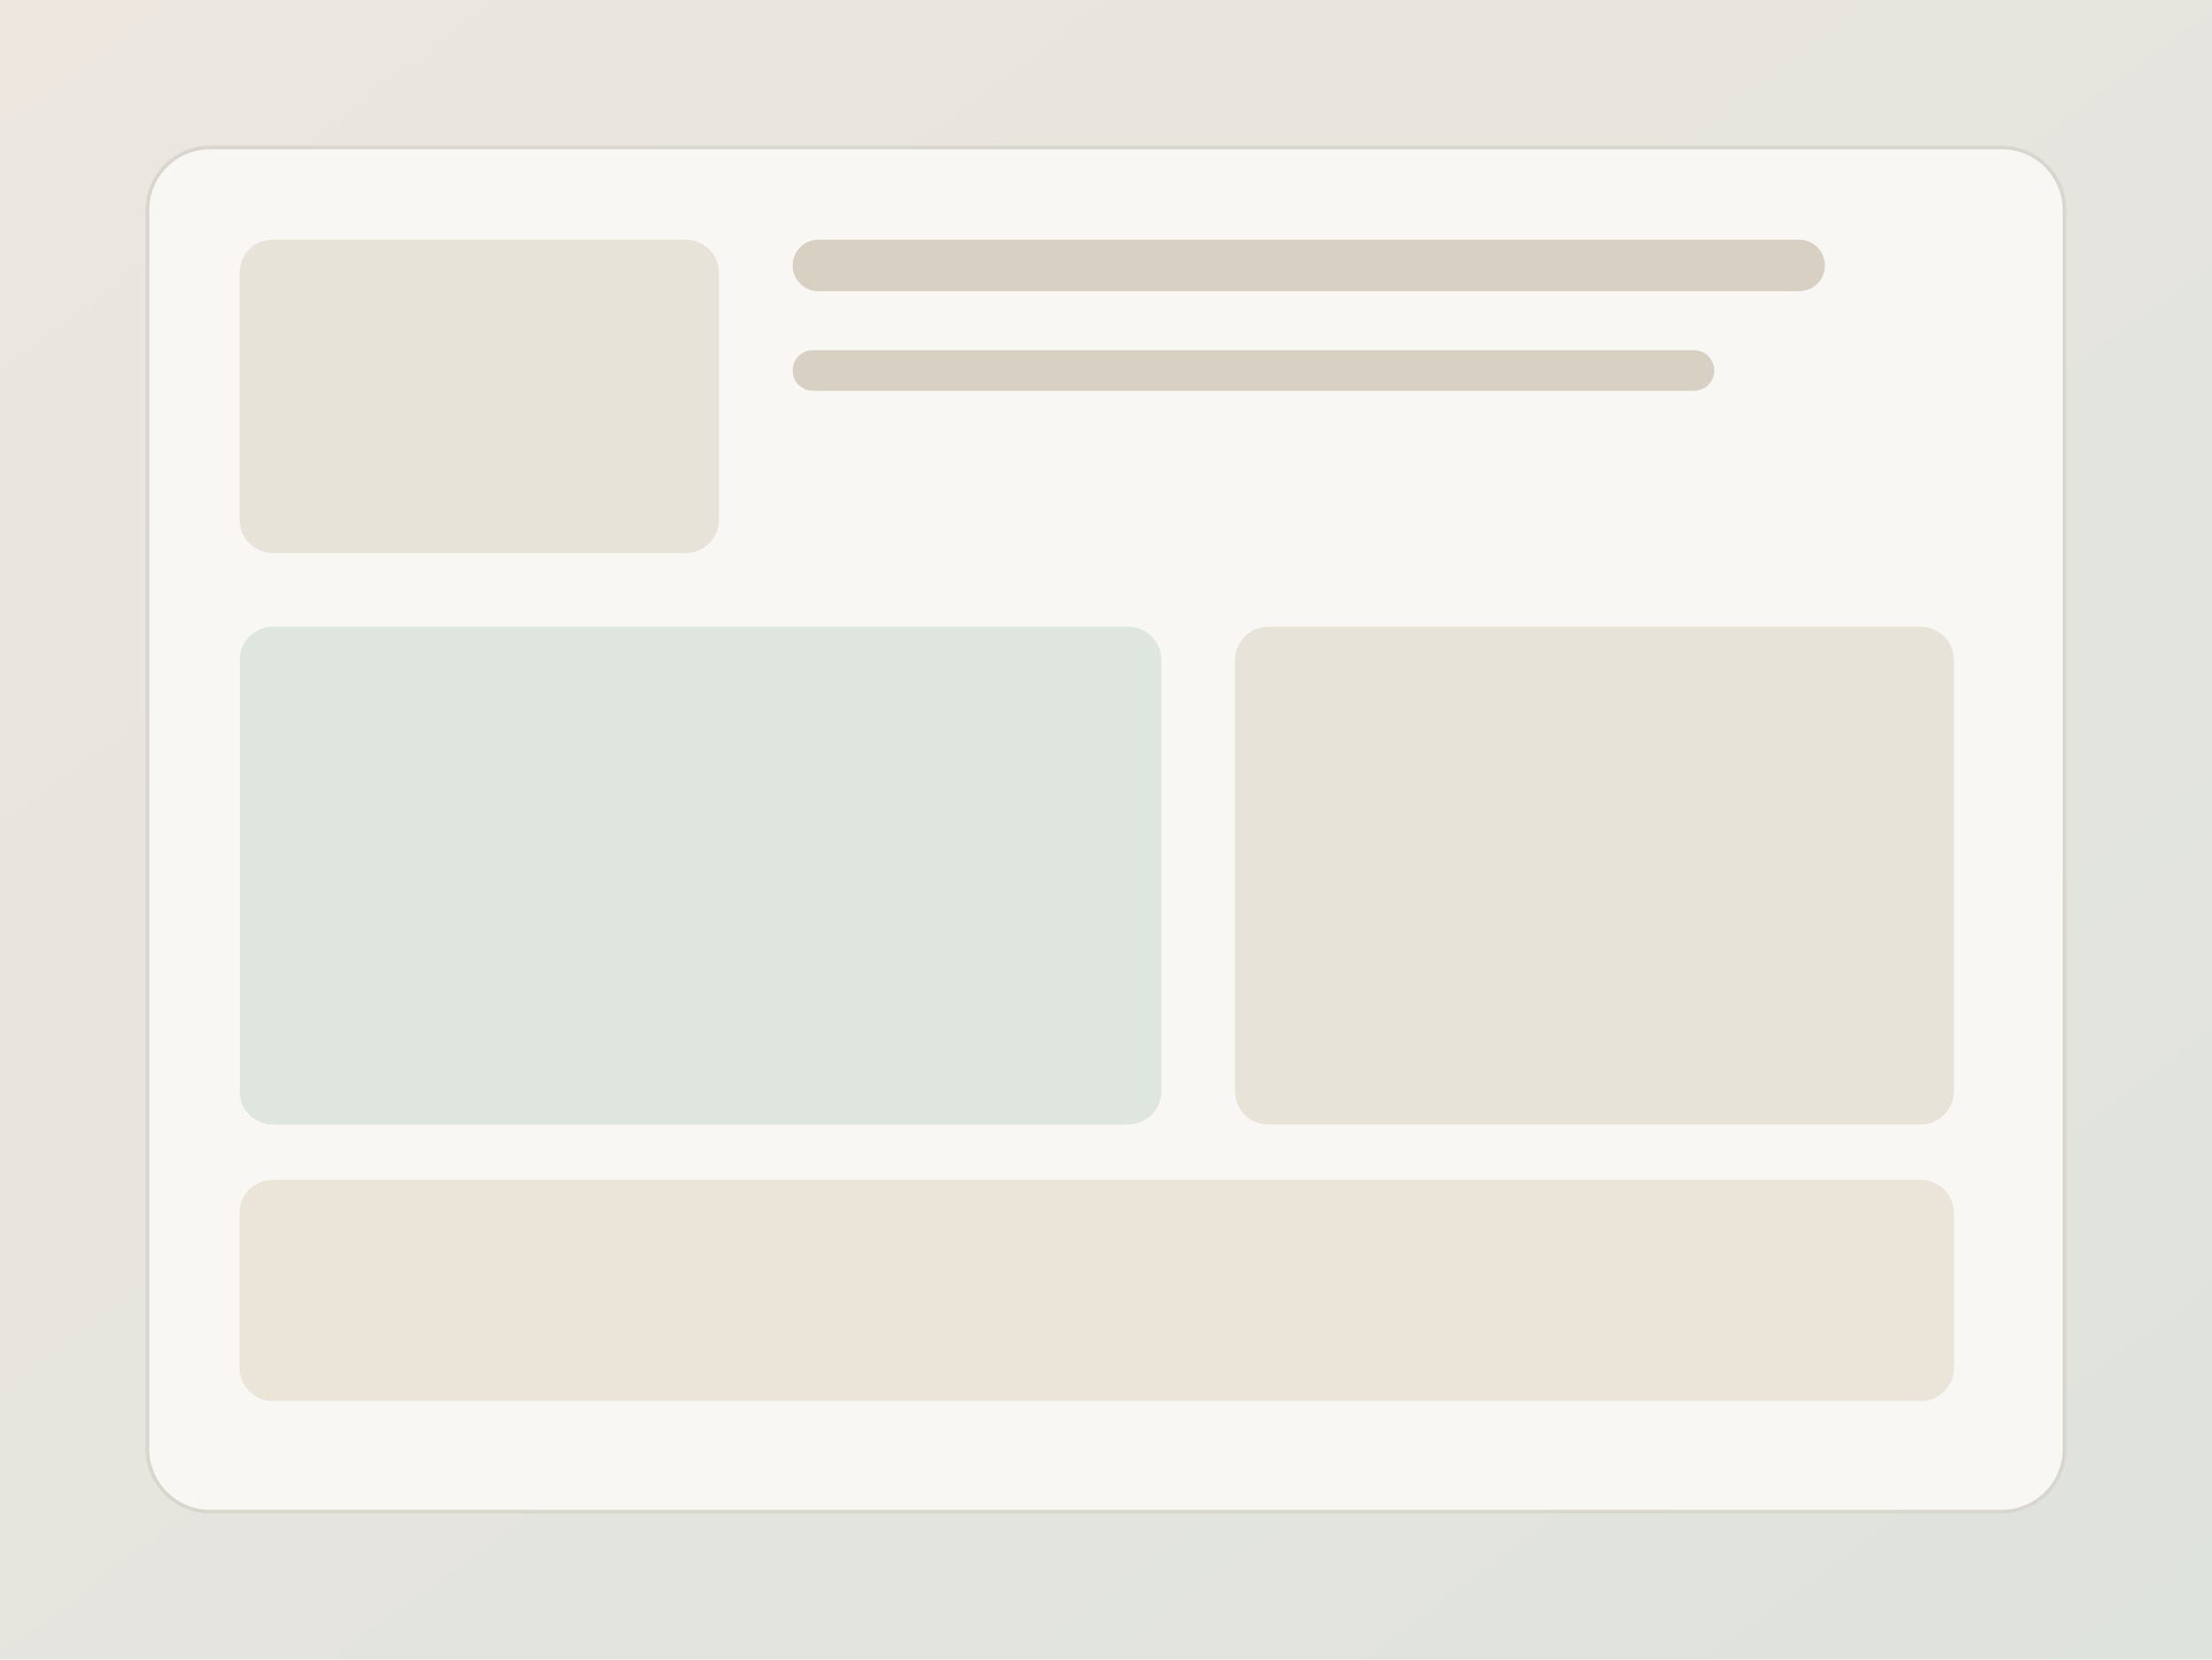
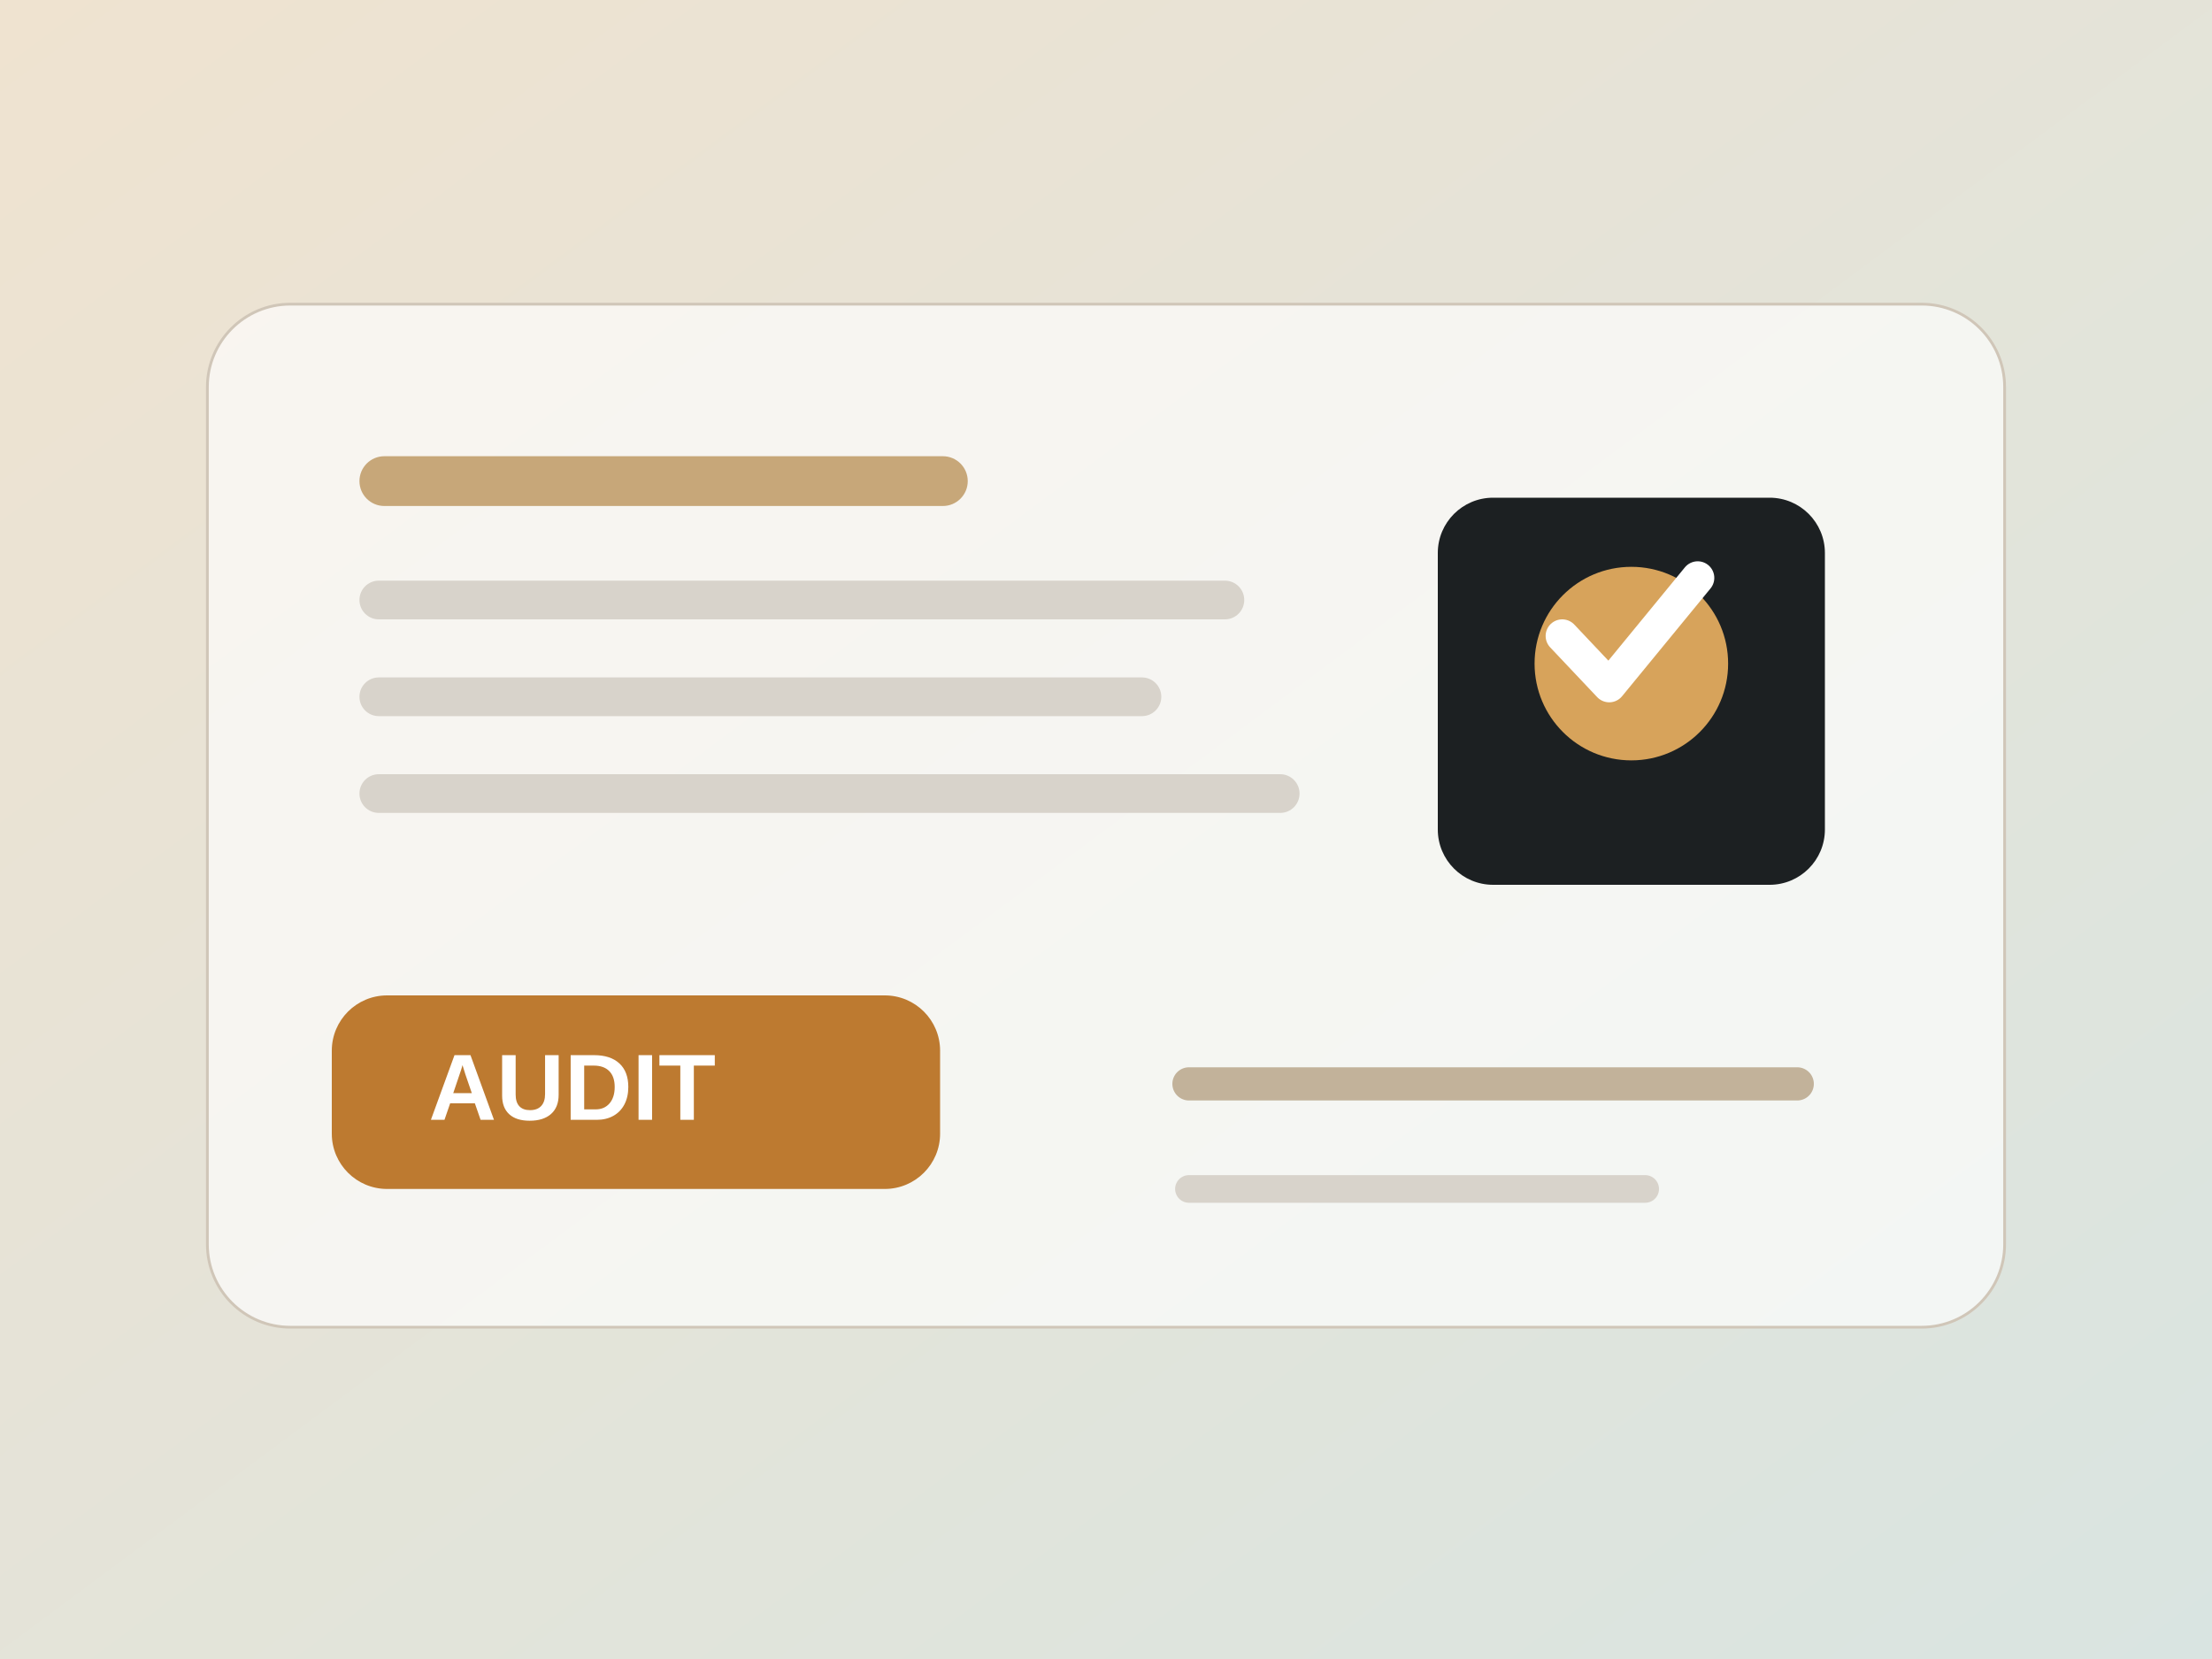
- <svg xmlns="http://www.w3.org/2000/svg" viewBox="0 0 1200 900">
+ <svg xmlns="http://www.w3.org/2000/svg" viewBox="0 0 800 600" role="img" aria-labelledby="title desc">
  <defs>
-     <linearGradient id="g1" x1="0" y1="0" x2="1" y2="1">
-       <stop offset="0%" stop-color="#ece6df" />
-       <stop offset="100%" stop-color="#dfe3dd" />
+     <linearGradient id="g1" x1="0" x2="1" y1="0" y2="1">
+       <stop offset="0%" stop-color="#efe3d0" />
+       <stop offset="100%" stop-color="#d9e4e1" />
    </linearGradient>
  </defs>
-   <rect width="1200" height="900" fill="url(#g1)" />
-   <rect x="80" y="80" width="1040" height="740" rx="34" fill="#f8f7f4" stroke="#d9d6cd" stroke-width="2" />
-   <rect x="130" y="130" width="260" height="170" rx="18" fill="#e8e3d8" />
-   <rect x="430" y="130" width="560" height="28" rx="14" fill="#d8d0c3" />
-   <rect x="430" y="190" width="500" height="22" rx="11" fill="#d8d0c3" />
-   <rect x="130" y="340" width="500" height="270" rx="18" fill="#dfe5df" />
-   <rect x="670" y="340" width="390" height="270" rx="18" fill="#e8e3d8" />
-   <rect x="130" y="640" width="930" height="120" rx="18" fill="#eae4d9" />
+   <rect width="800" height="600" fill="url(#g1)" />
+   <rect x="75" y="110" width="650" height="370" rx="30" fill="rgba(255,255,255,0.66)" stroke="#d0c6b8" />
+   <rect x="130" y="165" width="220" height="18" rx="9" fill="#c7a779" />
+   <rect x="130" y="210" width="320" height="14" rx="7" fill="#d8d3cb" />
+   <rect x="130" y="245" width="290" height="14" rx="7" fill="#d8d3cb" />
+   <rect x="130" y="280" width="340" height="14" rx="7" fill="#d8d3cb" />
+   <rect x="520" y="180" width="140" height="140" rx="20" fill="#1c2022" />
+   <circle cx="590" cy="240" r="35" fill="#d7a35b" />
+   <path d="M565 230l17 18 32-39" fill="none" stroke="#fff" stroke-width="12" stroke-linecap="round" stroke-linejoin="round" />
+   <rect x="120" y="360" width="220" height="70" rx="20" fill="#b76d1b" opacity="0.9" />
+   <text x="155" y="405" font-size="34" font-family="Segoe UI, Arial, sans-serif" font-weight="700" fill="#fff">AUDIT</text>
+   <path d="M430 392h220" stroke="#c2b29a" stroke-width="12" stroke-linecap="round" />
+   <path d="M430 430h165" stroke="#d8d3cb" stroke-width="10" stroke-linecap="round" />
</svg>
